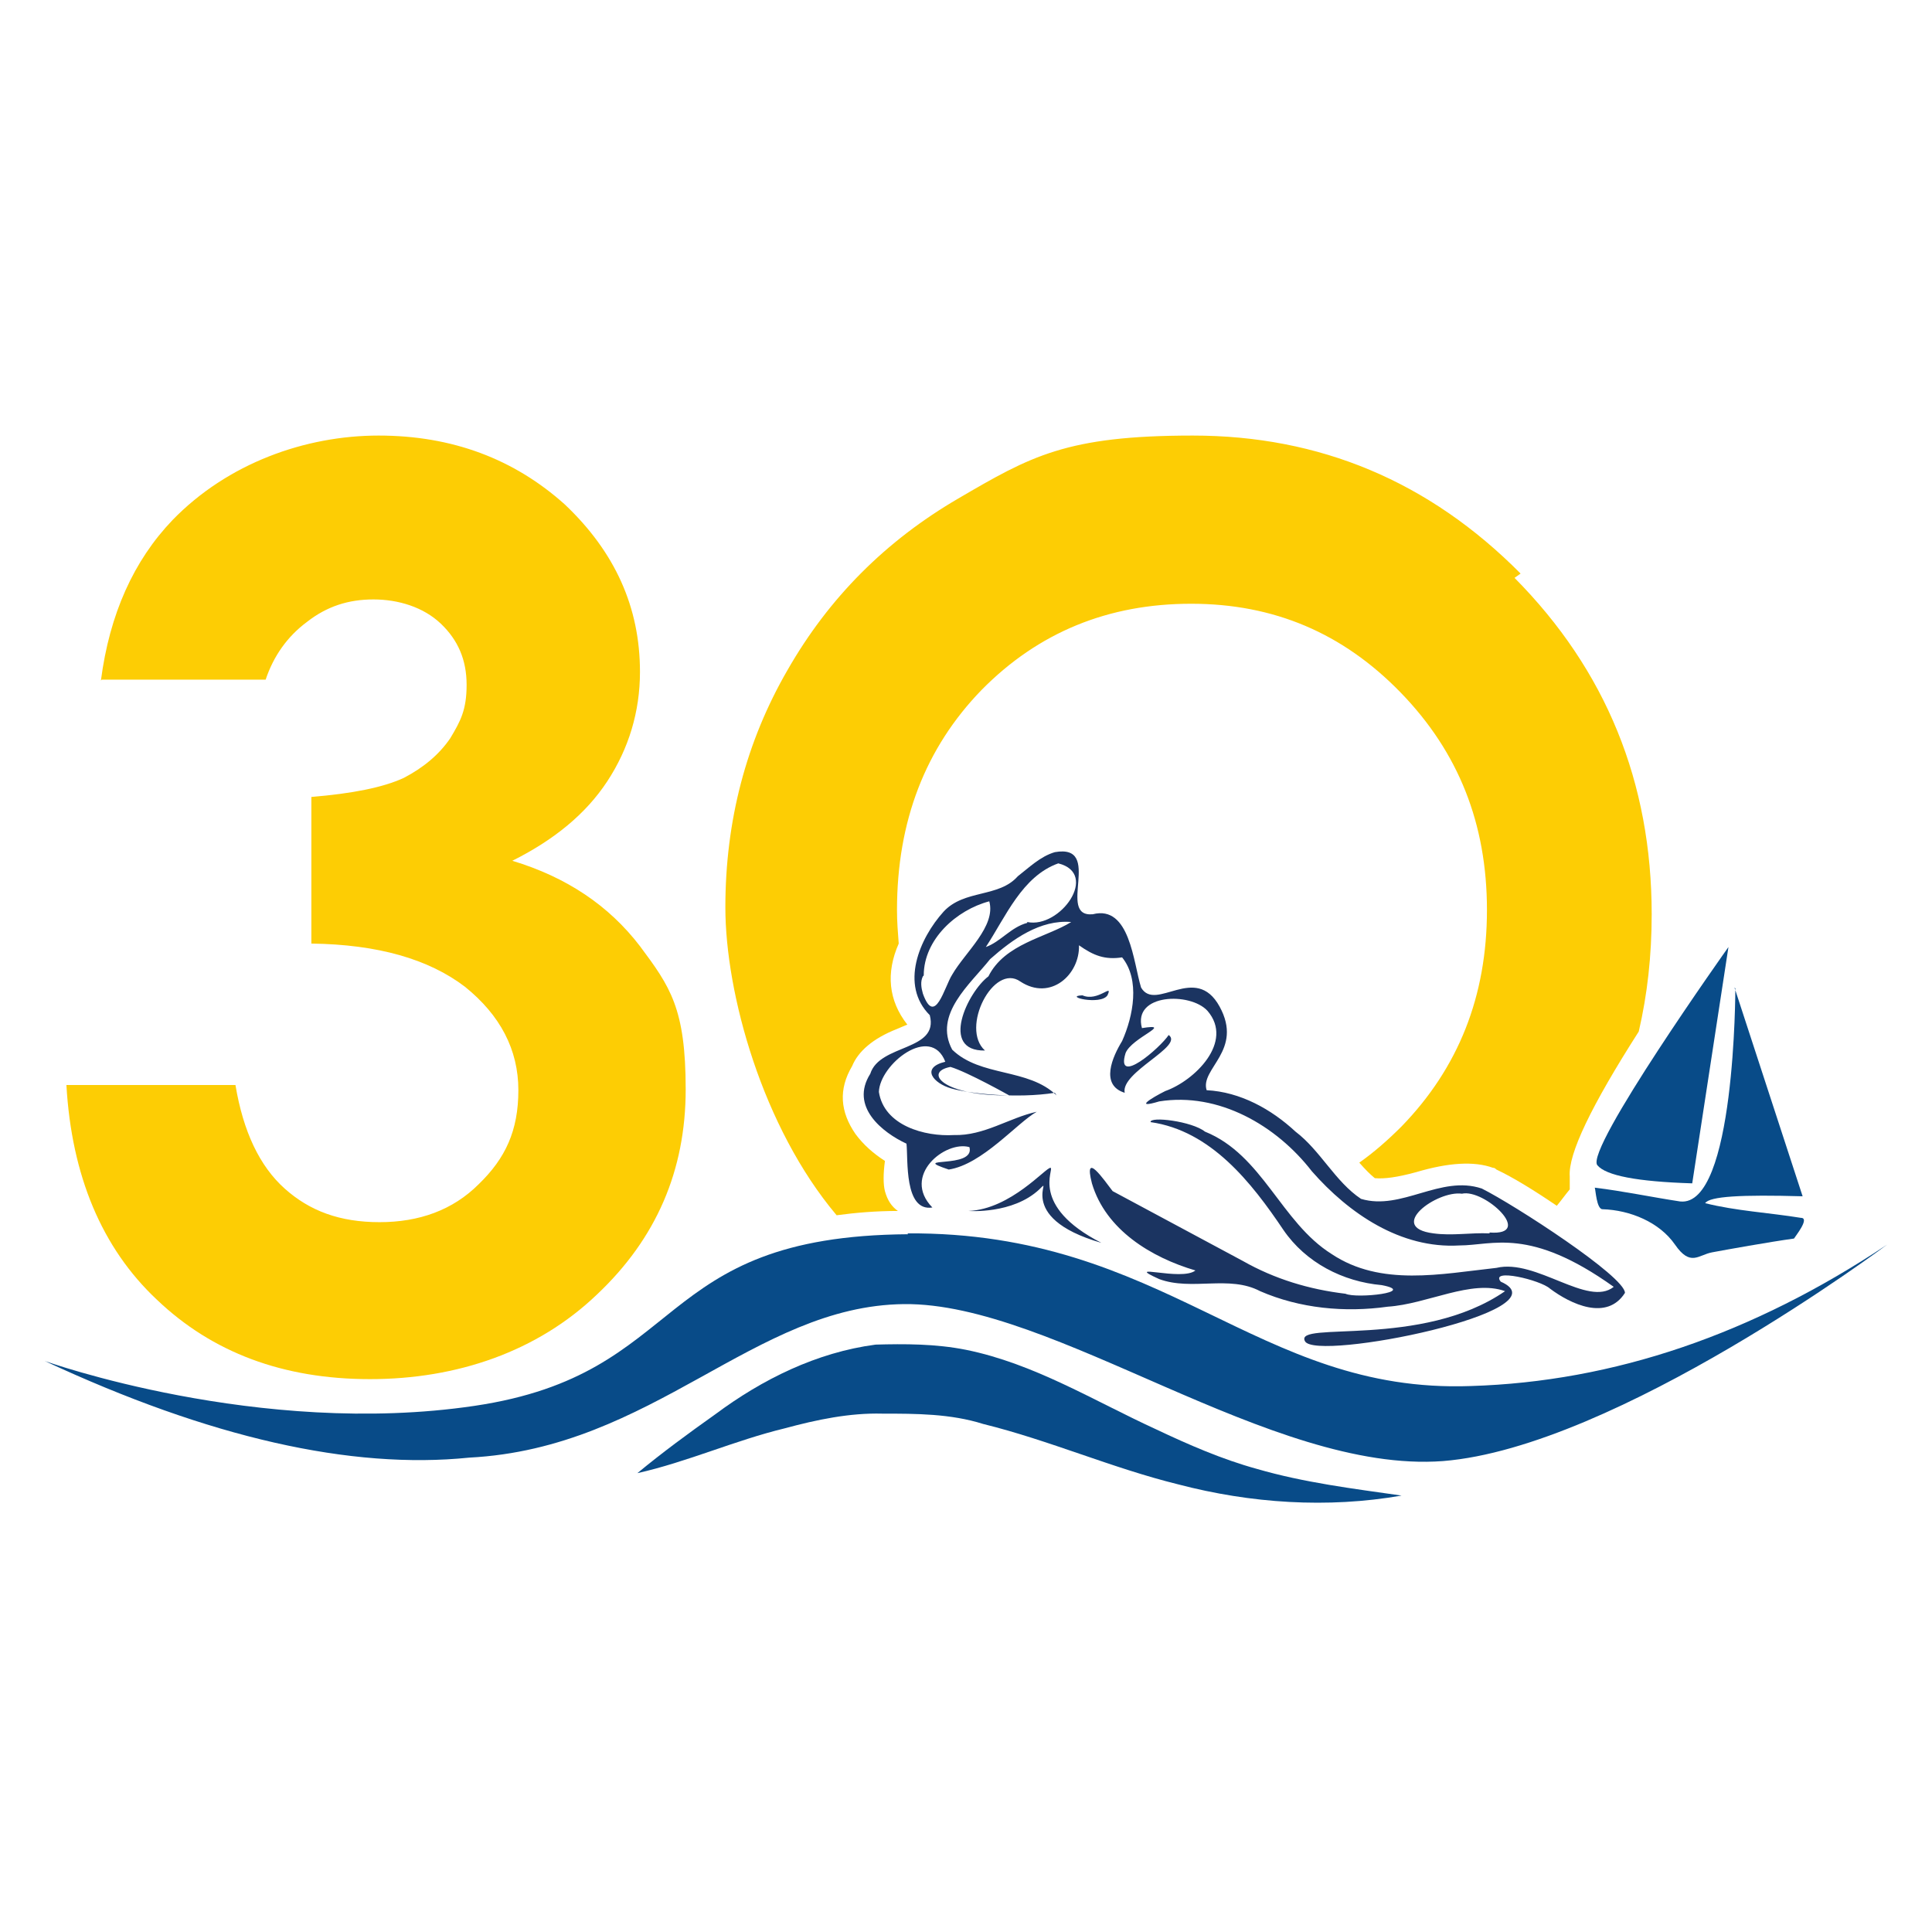
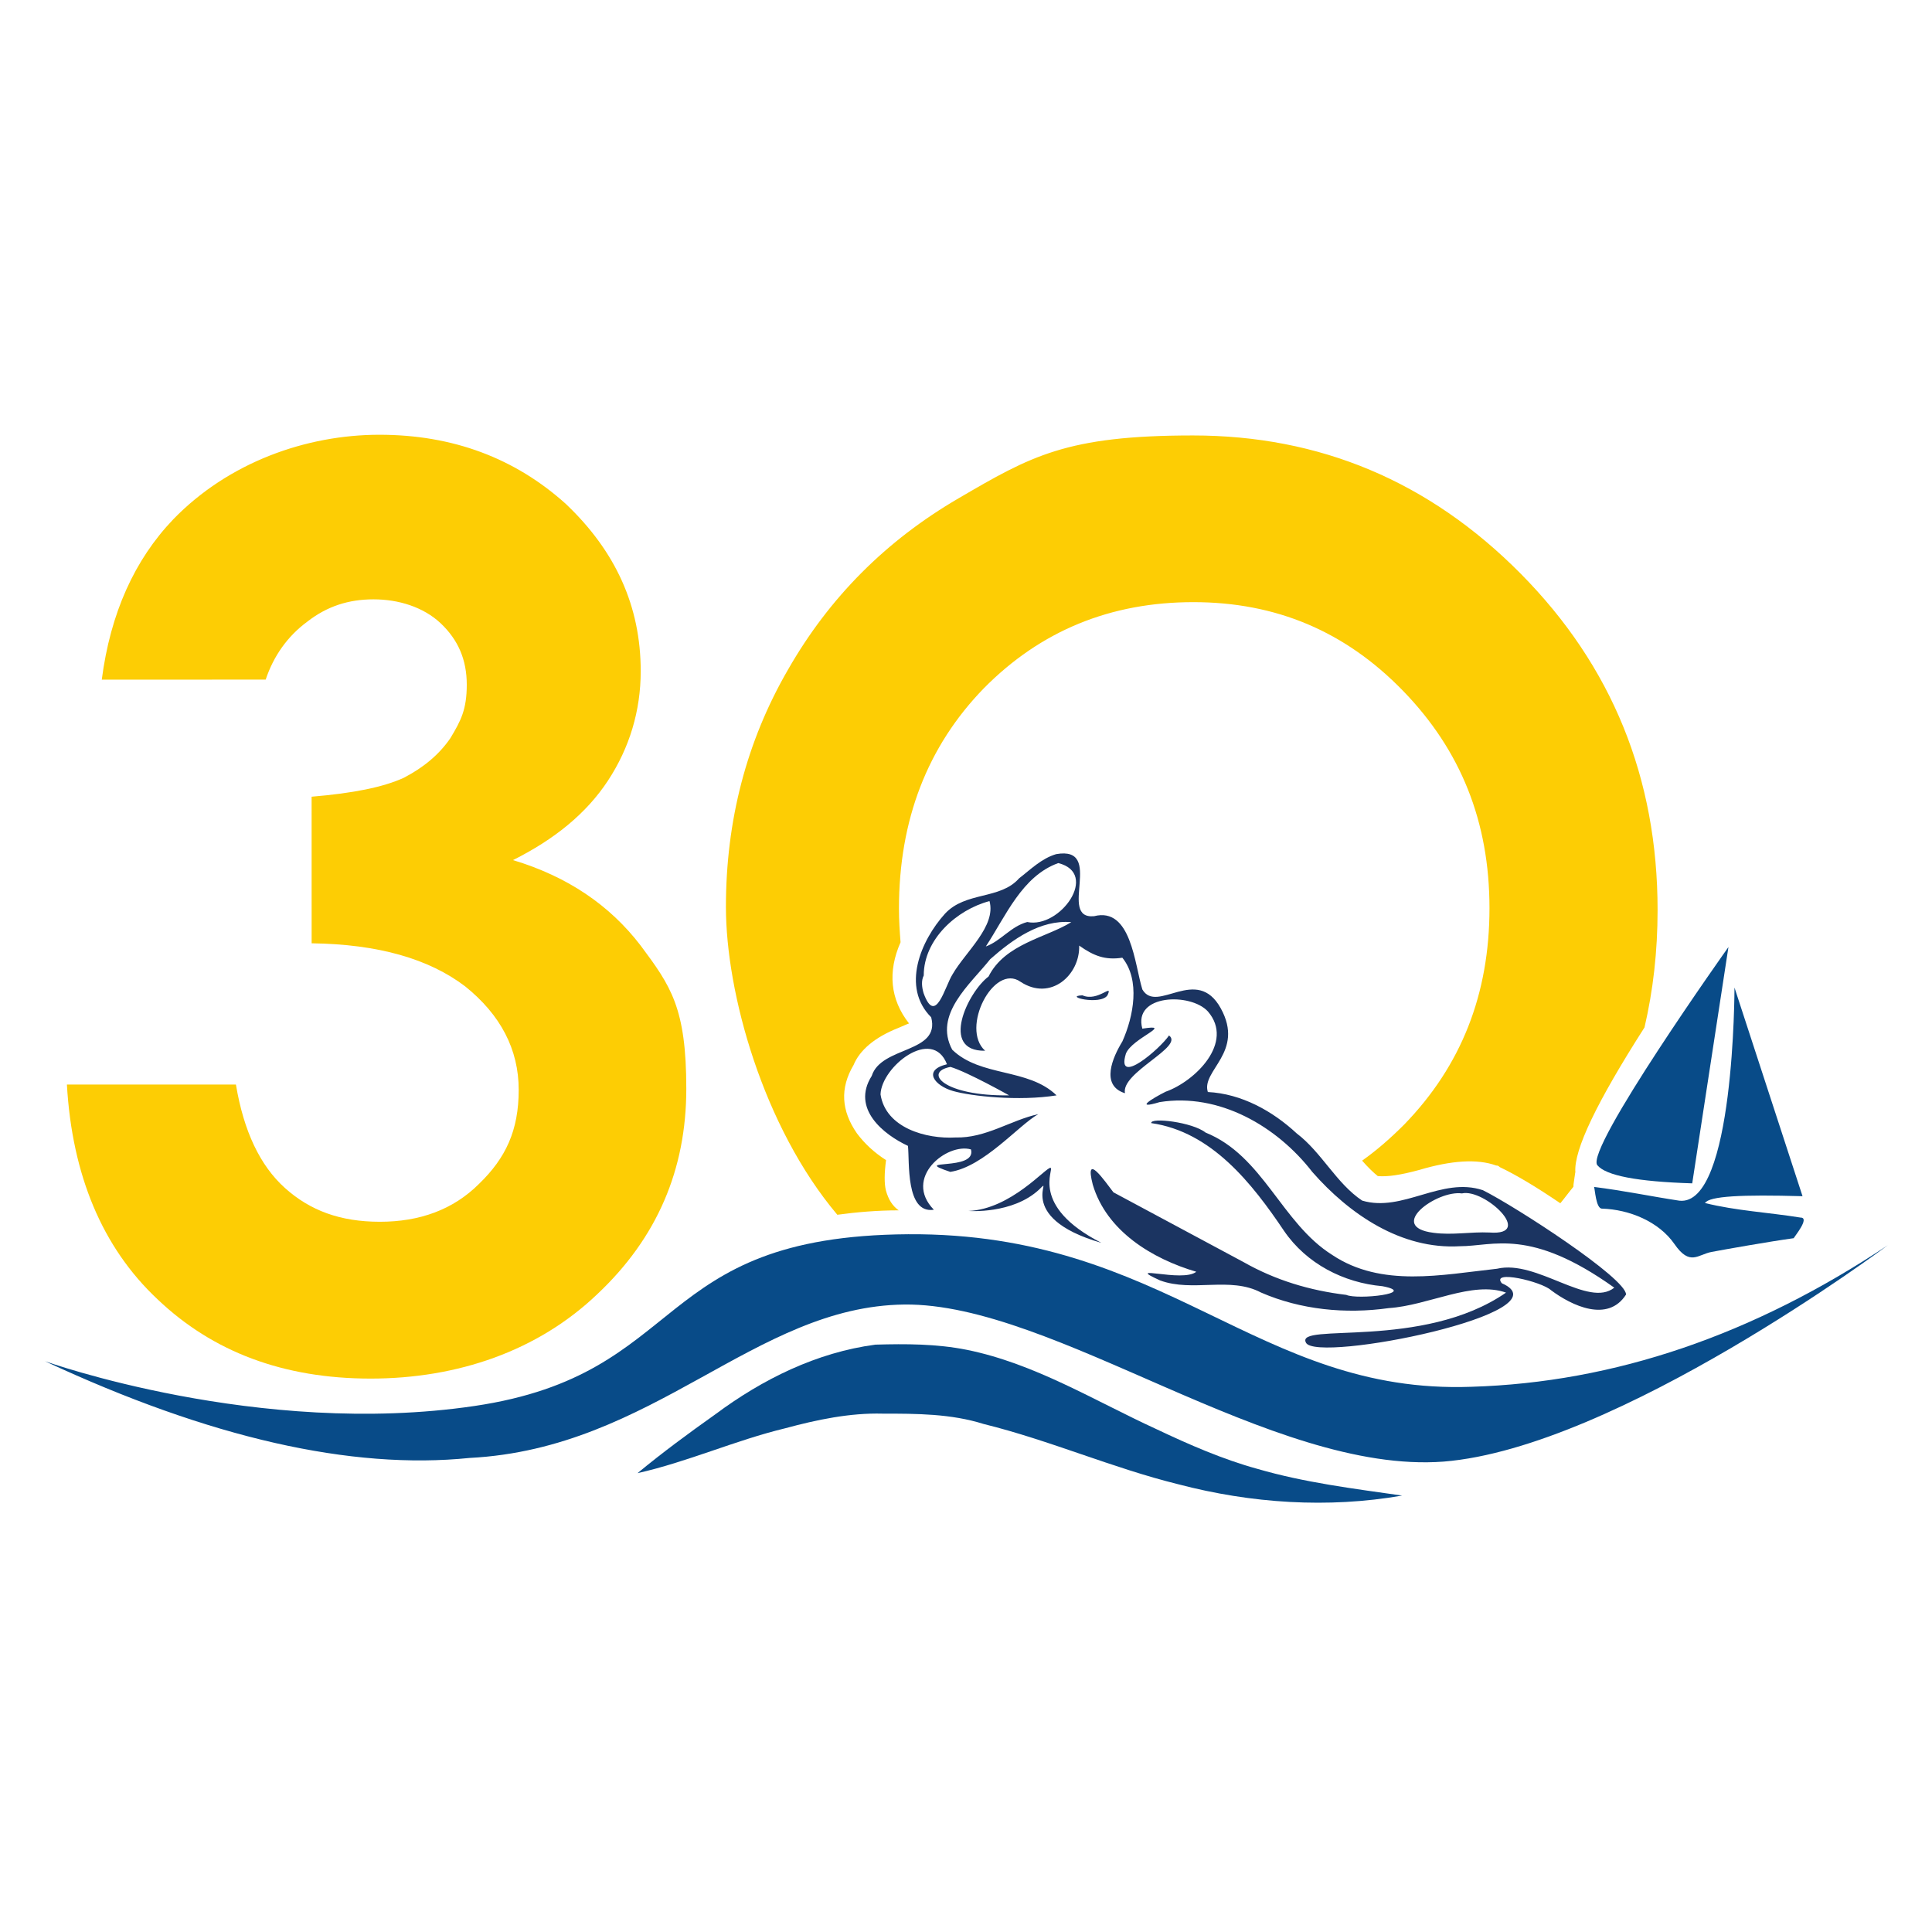
<svg xmlns="http://www.w3.org/2000/svg" viewBox="36 -50.5 224 224">
-   <path d="M137.5,105.4c-6.8.9-13.1,4-18.6,8.1-3.1,2.2-6.1,4.4-9,6.8,5.8-1.3,11.3-3.8,17.1-5.2,3.7-1,7.5-1.8,11.3-1.7,3.9,0,7.9,0,11.7,1.2,7.7,1.9,14.9,5.1,22.6,7,8.4,2.2,17.3,2.8,25.9,1.3-5.6-.8-11.3-1.5-16.8-3.1-4-1.1-7.9-2.8-11.7-4.6-7.2-3.3-14.1-7.6-22-9.2-3.5-.7-7.1-.7-10.6-.6h0Z" fill="#084b88" fill-rule="evenodd" />
-   <path d="M141.3,92.6c-30,.2-25.3,16.2-50.3,19.9s-49.8-5.2-49.8-5.2c19.1,8.9,35.5,12.6,49.2,11.2,21.4-1.1,33-17.6,50.4-17.8,17.4-.2,42.5,19.7,62.5,18.2,20.1-1.6,51.5-25.1,51.5-25.1-15.6,10.4-31.7,15.9-48.3,16.4-24.9.9-35.3-17.9-65.3-17.7h0Z" fill="#084b88" fill-rule="evenodd" />
-   <path d="M155.1,56.4c3.8.8,8.4-5.6,3.6-6.8-4.2,1.5-6.1,6.2-8.4,9.7,1.7-.6,2.9-2.3,4.8-2.8ZM143.1,62.6c0-4.2,3.8-7.6,7.6-8.6.8,2.9-2.8,5.9-4.3,8.5-.9,1.4-2,6.1-3.4,2.2-.2-.7-.3-1.4,0-2h0ZM161.5,64.9c1.8.8,3.6-1.5,2.9,0-.8,1.2-5.2.1-2.9,0ZM157.8,84.9c.5.1-2.5,4.4,5.9,8.7-10.4-3-5.3-8.1-7.2-6.2-3.1,2.9-8.2,2.5-8.2,2.5,4.9-.2,9-5.1,9.5-5h0ZM208.7,92.4c5.3.4-.6-5.1-3.2-4.5-2.9-.4-8.8,3.9-3.3,4.6,2.2.3,4.3-.1,6.5,0h0ZM158.5,76.5c-3.3-3.2-8.8-2.1-12.1-5.3-2.2-4.1,2.1-7.6,4.4-10.5,2.6-2.3,5.8-4.6,9.4-4.3-2.9,1.8-7.7,2.5-9.6,6.3-2.4,1.8-5.7,8.7-.4,8.6-2.9-2.6,1-10.2,4.1-8,3.5,2.3,6.9-.8,6.8-4.2,1.7,1.2,3,1.7,5,1.4,2.1,2.6,1.3,6.8,0,9.7-1.1,1.8-2.6,5.1.3,6-.5-2.4,6.9-5.4,5.1-6.7-1,1.5-6.2,6-5,2.1.7-1.8,5.7-3.5,1.9-2.9-1.1-4,5.6-4.2,7.6-2,3.1,3.6-1.5,8.1-4.9,9.3-1.6.8-3.7,2.1-.7,1.2,6.9-1.1,13.6,2.8,17.7,8.1,4.3,4.9,10.3,9,17.1,8.6,3.9,0,8.1-2.2,17.9,4.8-3,2.4-9-3.3-13.6-2.2-6.4.7-13.4,2.2-19.1-1.6-5.9-3.7-8-11.5-14.7-14.2-1.5-1.2-6.4-1.8-6.3-1.1,7,1,11.7,7,15.4,12.5,2.6,3.8,6.9,6,11.4,6.4,4.2.8-2.9,1.6-4.2,1-4.2-.5-8.2-1.7-11.9-3.8-5-2.7-10.1-5.4-15.1-8.1-1-1.3-3.4-4.8-2.4-.9,1.6,5.4,6.9,8.6,12,10.1-1.6,1.3-8.6-1-4.2,1,3.8,1.4,8.1-.5,11.7,1.4,4.6,2,9.8,2.5,14.8,1.8,4.6-.3,9.7-3.2,13.6-1.8-9.7,6.7-24.5,3.4-23.2,5.8,1.2,2.4,30.5-3.5,22.7-6.9-1.3-1.6,4.6-.2,5.7.8,2.4,1.8,6.6,3.8,8.7.5,0-1.9-12.8-10.2-16.6-12.1-4.8-1.6-9.3,2.6-14,1.2-3-2-4.7-5.6-7.6-7.8-2.8-2.6-6.4-4.6-10.3-4.8-.8-2.5,4.3-4.6,1.5-9.7-2.8-5.1-7.4.7-9.1-2.2-.9-2.9-1.3-9.6-5.6-8.5-4.3.4,1.3-8.2-4.4-7.2-1.7.5-3,1.8-4.3,2.8-2.2,2.5-6.2,1.5-8.6,4.1-2.8,3.1-5.1,8.5-1.6,12,1.1,4.2-5.8,3.3-6.9,6.8-2.4,3.8,1.4,6.8,4.2,8.1.2,1.8-.3,7.9,3,7.4-3.6-3.7,1.5-7.8,4.3-7,.7,2.6-7.2,1-2.4,2.6,3.9-.6,7.9-5.4,10.2-6.7-3.2.7-6.1,2.8-9.6,2.7-3.4.2-8.1-1.1-8.7-5,.1-3.2,6-7.9,7.7-3.5-2.9.7-1.4,2.5.7,3.1s7.6,1.2,12,.5h0ZM153,76.5c-7.6.1-10-2.7-6.8-3.3,2,.6,6.8,3.3,6.8,3.3Z" fill="#1b3461" fill-rule="evenodd" />
-   <path d="M47.8,28.3h19c.9-2.7,2.5-5,4.8-6.7,2.3-1.8,4.8-2.6,7.7-2.6s5.8.9,7.8,2.8c2,1.9,3,4.2,3,7.1s-.7,4.2-1.9,6.2c-1.3,1.9-3.1,3.4-5.4,4.6-2.4,1.1-5.9,1.8-10.7,2.2v17c7.7.1,13.6,1.8,17.8,5,4.1,3.3,6.2,7.3,6.2,12s-1.5,7.9-4.6,10.9c-3,3-6.9,4.4-11.5,4.4s-8.1-1.3-11-3.9c-2.9-2.6-4.8-6.6-5.7-12h-19.6c.6,10.5,4.1,18.9,10.5,24.9,6.4,6.1,14.6,9.2,24.7,9.2s19.4-3.2,26.3-9.8c6.9-6.5,10.3-14.4,10.3-23.8s-1.8-11.9-5.3-16.6c-3.6-4.7-8.5-8-14.8-9.9,4.8-2.4,8.5-5.4,11-9.2,2.5-3.8,3.8-8.1,3.8-12.7,0-7.5-2.9-13.9-8.7-19.4C95.6,2.7,88.4,0,79.9,0s-17.5,3.2-23.9,9.8c-4.5,4.7-7.3,10.9-8.3,18.6h0ZM212.3,16C201.7,5.3,189,0,174.3,0s-18.8,2.4-27.2,7.3c-8.4,4.9-15,11.5-19.8,19.9-4.8,8.3-7.2,17.5-7.2,27.5s4.3,25.5,12.9,35.7c2.2-.3,4.6-.5,7.1-.5-.7-.5-1.2-1.2-1.5-2.3-.2-.8-.2-2,0-3.5-1.4-.9-2.5-1.9-3.4-3.1-1.8-2.6-2-5.2-.4-7.9.7-1.7,2.4-3.2,5.2-4.3.5-.2.9-.4,1.2-.5-2.2-2.8-2.5-6-1-9.4-.1-1.3-.2-2.5-.2-3.9,0-10.3,3.3-18.8,9.8-25.5,6.6-6.7,14.7-10,24.3-10s17.6,3.4,24.3,10.3,10,15.2,10,25.2-3.3,18.3-9.9,25.1c-1.6,1.6-3.2,3-4.9,4.2.7.8,1.3,1.4,1.8,1.8,1.1.1,2.6-.1,4.8-.7,3.7-1.1,6.7-1.3,8.9-.5.1,0,.2,0,.4.2,1.9.9,4.2,2.3,7,4.2.5-.6,1-1.3,1.5-1.9h0v-.3c0,0,0,0,0-.1,0,0,0,0,0-.1,0,0,0,0,0-.1,0,0,0,0,0-.1,0,0,0,0,0-.1,0,0,0,0,0-.1s0,0,0-.1,0,0,0-.1c0,0,0,0,0-.1s0,0,0-.1,0,0,0-.1,0,0,0-.1c0,0,0,0,0,0-.2-2.6,2.5-8.2,8-16.8,1-4.3,1.5-8.8,1.5-13.6,0-15.3-5.3-28.3-15.9-39h0Z" fill="#fdcd04" fill-rule="evenodd" />
-   <path d="M236.4,59.3l-4.2,27.4c-6.4-.2-10-.9-11-2.1-1.5-1.8,15.2-25.3,15.2-25.3h0ZM237.1,64l7.9,24.2c-7.1-.2-10.8,0-11.3.8,3.6.9,7.4,1.1,11.1,1.7,1.1,0-.7,2.2-.8,2.4-2.9.4-7.9,1.3-9.5,1.6-1.6.3-2.5,1.7-4.3-.9-1.8-2.6-5.2-4-8.4-4.1-.7,0-.8-2.3-.9-2.5,3.3.4,6.6,1.1,9.9,1.6,6.4.7,6.4-24.7,6.4-24.7h0Z" fill="#084b88" fill-rule="evenodd" />
+   <path d="M137.500,105.400C130.700,106.300 124.409,109.400 118.909,113.500C115.809,115.700 112.818,117.900 109.918,120.300C115.718,119 121.227,116.500 127.027,115.100C130.727,114.100 134.536,113.300 138.336,113.400C142.236,113.400 146.245,113.400 150.045,114.600C157.745,116.500 164.955,119.700 172.655,121.600C181.055,123.800 189.964,124.400 198.564,122.900C192.964,122.100 187.273,121.400 181.773,119.800C177.773,118.700 173.882,117 170.082,115.200C162.882,111.900 155.991,107.600 148.091,106C144.591,105.300 141,105.300 137.500,105.400Z" fill="#084b88" fill-rule="evenodd" />
+   <path d="M141.300,92.600C111.300,92.800 116.013,108.812 91.013,112.513C66.013,116.213 41.225,107.325 41.225,107.325C60.325,116.225 76.738,119.937 90.438,118.537C111.838,117.438 123.450,100.950 140.850,100.750C158.250,100.550 183.363,120.462 203.363,118.962C223.463,117.362 254.875,93.875 254.875,93.875C239.275,104.275 223.188,109.787 206.588,110.287C181.688,111.188 171.300,92.400 141.300,92.600Z" fill="#084b88" fill-rule="evenodd" />
+   <path d="M155.100,56.400C158.900,57.200 163.500,50.767 158.700,49.567C154.500,51.067 152.600,55.733 150.300,59.233C152,58.633 153.200,56.900 155.100,56.400ZM143.100,62.600C143.100,58.400 146.925,54.975 150.725,53.975C151.525,56.875 147.950,59.850 146.450,62.450C145.550,63.850 144.475,68.525 143.075,64.625C142.875,63.925 142.800,63.200 143.100,62.600ZM161.500,64.900C163.300,65.700 165.100,63.400 164.400,64.900C163.600,66.100 159.200,65 161.500,64.900ZM157.800,84.900C158.300,85 155.300,89.300 163.700,93.600C153.300,90.600 158.400,85.500 156.500,87.400C153.400,90.300 148.300,89.900 148.300,89.900C153.200,89.700 157.300,84.800 157.800,84.900ZM208.700,92.400C214,92.800 208.100,87.267 205.500,87.867C202.600,87.467 196.700,91.733 202.200,92.433C204.400,92.733 206.500,92.300 208.700,92.400ZM158.500,76.500C155.200,73.300 149.703,74.405 146.403,71.205C144.203,67.105 148.507,63.610 150.807,60.710C153.407,58.410 156.610,56.115 160.210,56.415C157.310,58.215 152.513,58.920 150.613,62.720C148.213,64.520 144.917,71.425 150.217,71.325C147.317,68.725 151.220,61.130 154.320,63.330C157.820,65.630 161.223,62.535 161.123,59.135C162.823,60.335 164.127,60.840 166.127,60.540C168.227,63.140 167.430,67.345 166.130,70.245C165.030,72.045 163.533,75.350 166.433,76.250C165.933,73.850 173.337,70.855 171.537,69.555C170.537,71.055 165.340,75.560 166.540,71.660C167.240,69.860 172.243,68.165 168.443,68.765C167.343,64.765 174.047,64.570 176.047,66.770C179.147,70.370 174.550,74.875 171.150,76.075C169.550,76.875 167.453,78.180 170.453,77.280C177.353,76.180 184.057,80.085 188.157,85.385C192.457,90.285 198.460,94.390 205.260,93.990C209.160,93.990 213.363,91.795 223.163,98.795C220.163,101.195 214.167,95.500 209.567,96.600C203.167,97.300 196.170,98.805 190.470,95.005C184.570,91.305 182.473,83.510 175.773,80.810C174.273,79.610 169.377,79.015 169.477,79.715C176.477,80.715 181.180,86.720 184.880,92.220C187.480,96.020 191.783,98.225 196.283,98.625C200.483,99.425 193.387,100.230 192.087,99.630C187.887,99.130 183.890,97.935 180.190,95.835C175.190,93.135 170.093,90.440 165.093,87.740C164.093,86.440 161.697,82.945 162.697,86.845C164.297,92.245 169.600,95.450 174.700,96.950C173.100,98.250 166.103,95.955 170.503,97.955C174.303,99.355 178.607,97.460 182.207,99.360C186.807,101.360 192.010,101.865 197.010,101.165C201.610,100.865 206.713,97.970 210.613,99.370C200.913,106.070 186.117,102.775 187.417,105.175C188.617,107.575 217.920,101.680 210.120,98.280C208.820,96.680 214.723,98.085 215.823,99.085C218.223,100.885 222.427,102.890 224.527,99.590C224.527,97.690 211.730,89.395 207.930,87.495C203.130,85.895 198.633,90.100 193.933,88.700C190.933,86.700 189.237,83.105 186.337,80.905C183.537,78.305 179.940,76.310 176.040,76.110C175.240,73.610 180.343,71.515 177.543,66.415C174.743,61.315 170.147,67.120 168.447,64.220C167.547,61.320 167.150,54.625 162.850,55.725C158.550,56.125 164.153,47.530 158.453,48.530C156.753,49.030 155.457,50.335 154.157,51.335C151.957,53.835 147.960,52.840 145.560,55.440C142.760,58.540 140.463,63.945 143.963,67.445C145.063,71.645 138.167,70.750 137.067,74.250C134.667,78.050 138.470,81.055 141.270,82.355C141.470,84.155 140.973,90.260 144.273,89.760C140.673,86.060 145.777,81.965 148.577,82.765C149.277,85.365 141.380,83.770 146.180,85.370C150.080,84.770 154.083,79.975 156.383,78.675C153.183,79.375 150.287,81.480 146.787,81.380C143.387,81.580 138.690,80.285 138.090,76.385C138.190,73.185 144.093,68.490 145.793,72.890C142.893,73.590 144.397,75.395 146.497,75.995C148.597,76.595 154.100,77.200 158.500,76.500ZM153,76.500C145.400,76.600 143,73.800 146.200,73.200C148.200,73.800 153,76.500 153,76.500Z" fill="#1b3461" fill-rule="evenodd" />
+   <path d="M47.800,28.300L66.804,28.296C67.704,25.596 69.307,23.293 71.607,21.593C73.907,19.793 76.411,18.989 79.311,18.989C82.211,18.989 85.114,19.886 87.114,21.786C89.114,23.686 90.118,25.982 90.118,28.882C90.118,31.782 89.421,33.079 88.221,35.079C86.921,36.979 85.125,38.475 82.825,39.675C80.425,40.775 76.929,41.471 72.129,41.871L72.132,58.868C79.832,58.968 85.736,60.664 89.936,63.864C94.036,67.164 96.139,71.161 96.139,75.861C96.139,80.561 94.643,83.757 91.543,86.757C88.543,89.757 84.646,91.154 80.046,91.154C75.446,91.154 71.950,89.850 69.050,87.250C66.150,84.650 64.254,80.646 63.354,75.246L43.757,75.243C44.357,85.743 47.861,94.139 54.261,100.139C60.661,106.239 68.864,109.336 78.964,109.336C89.064,109.336 98.368,106.132 105.268,99.532C112.168,93.032 115.571,85.129 115.571,75.729C115.571,66.329 113.775,63.825 110.275,59.125C106.675,54.425 101.779,51.121 95.479,49.221C100.279,46.821 103.982,43.818 106.482,40.018C108.982,36.218 110.286,31.914 110.286,27.314C110.286,19.814 107.389,13.411 101.589,7.911C95.689,2.611 88.493,-0.093 79.993,-0.093C71.493,-0.093 62.496,3.104 56.096,9.704C51.596,14.404 48.800,20.600 47.800,28.300ZM212.300,16C201.700,5.300 189.016,-0.012 174.316,-0.012C159.616,-0.012 155.533,2.377 147.133,7.277C138.733,12.177 132.149,18.765 127.349,27.165C122.549,35.465 120.165,44.653 120.165,54.653C120.165,64.653 124.481,80.142 133.081,90.342C135.281,90.042 137.698,89.830 140.198,89.830C139.498,89.330 139.014,88.619 138.714,87.519C138.514,86.719 138.530,85.507 138.730,84.007C137.330,83.107 136.247,82.095 135.347,80.895C133.547,78.295 133.363,75.684 134.963,72.984C135.663,71.284 137.379,69.772 140.179,68.672C140.679,68.472 141.095,68.260 141.395,68.160C139.195,65.360 138.912,62.149 140.412,58.749C140.312,57.449 140.228,56.237 140.228,54.837C140.228,44.537 143.544,36.026 150.044,29.326C156.644,22.626 164.760,19.314 174.360,19.314C183.960,19.314 191.977,22.702 198.677,29.602C205.377,36.502 208.693,44.791 208.693,54.791C208.693,64.791 205.409,73.079 198.809,79.879C197.209,81.479 195.626,82.867 193.926,84.067C194.626,84.867 195.242,85.456 195.742,85.856C196.842,85.956 198.358,85.744 200.558,85.144C204.258,84.044 207.274,83.833 209.474,84.633C209.574,84.633 209.691,84.621 209.891,84.821C211.791,85.721 214.107,87.109 216.907,89.009C217.407,88.409 217.923,87.698 218.423,87.098L218.440,86.786C218.440,86.786 218.456,86.774 218.456,86.674C218.456,86.674 218.472,86.663 218.472,86.563C218.472,86.563 218.488,86.551 218.488,86.451C218.488,86.451 218.505,86.440 218.505,86.340C218.505,86.340 218.521,86.328 218.521,86.228C218.521,86.228 218.537,86.216 218.537,86.116C218.537,86.016 218.553,86.105 218.553,86.005C218.553,85.905 218.570,85.993 218.570,85.893C218.570,85.893 218.586,85.881 218.586,85.781C218.586,85.681 218.602,85.770 218.602,85.670C218.602,85.570 218.619,85.658 218.619,85.558C218.619,85.458 218.635,85.547 218.635,85.447C218.635,85.447 218.651,85.435 218.651,85.435C218.451,82.835 221.167,77.223 226.667,68.623C227.667,64.323 228.184,59.812 228.184,55.012C228.184,39.712 222.900,26.700 212.300,16Z" fill="#fdcd04" fill-rule="evenodd" />
+   <path d="M236.400,59.300L232.200,86.700C225.800,86.500 222.200,85.800 221.200,84.600C219.700,82.800 236.400,59.300 236.400,59.300ZM237.100,64L244.990,88.190C237.890,87.990 234.180,88.180 233.680,88.980C237.280,89.880 241.070,90.070 244.770,90.670C245.870,90.670 244.060,92.860 243.960,93.060C241.060,93.460 236.050,94.350 234.450,94.650C232.850,94.950 231.940,96.340 230.140,93.740C228.340,91.140 224.930,89.730 221.730,89.630C221.030,89.630 220.920,87.320 220.820,87.120C224.120,87.520 227.410,88.210 230.710,88.710C237.110,89.410 237.100,64 237.100,64Z" fill="#084b88" fill-rule="evenodd" />
</svg>
